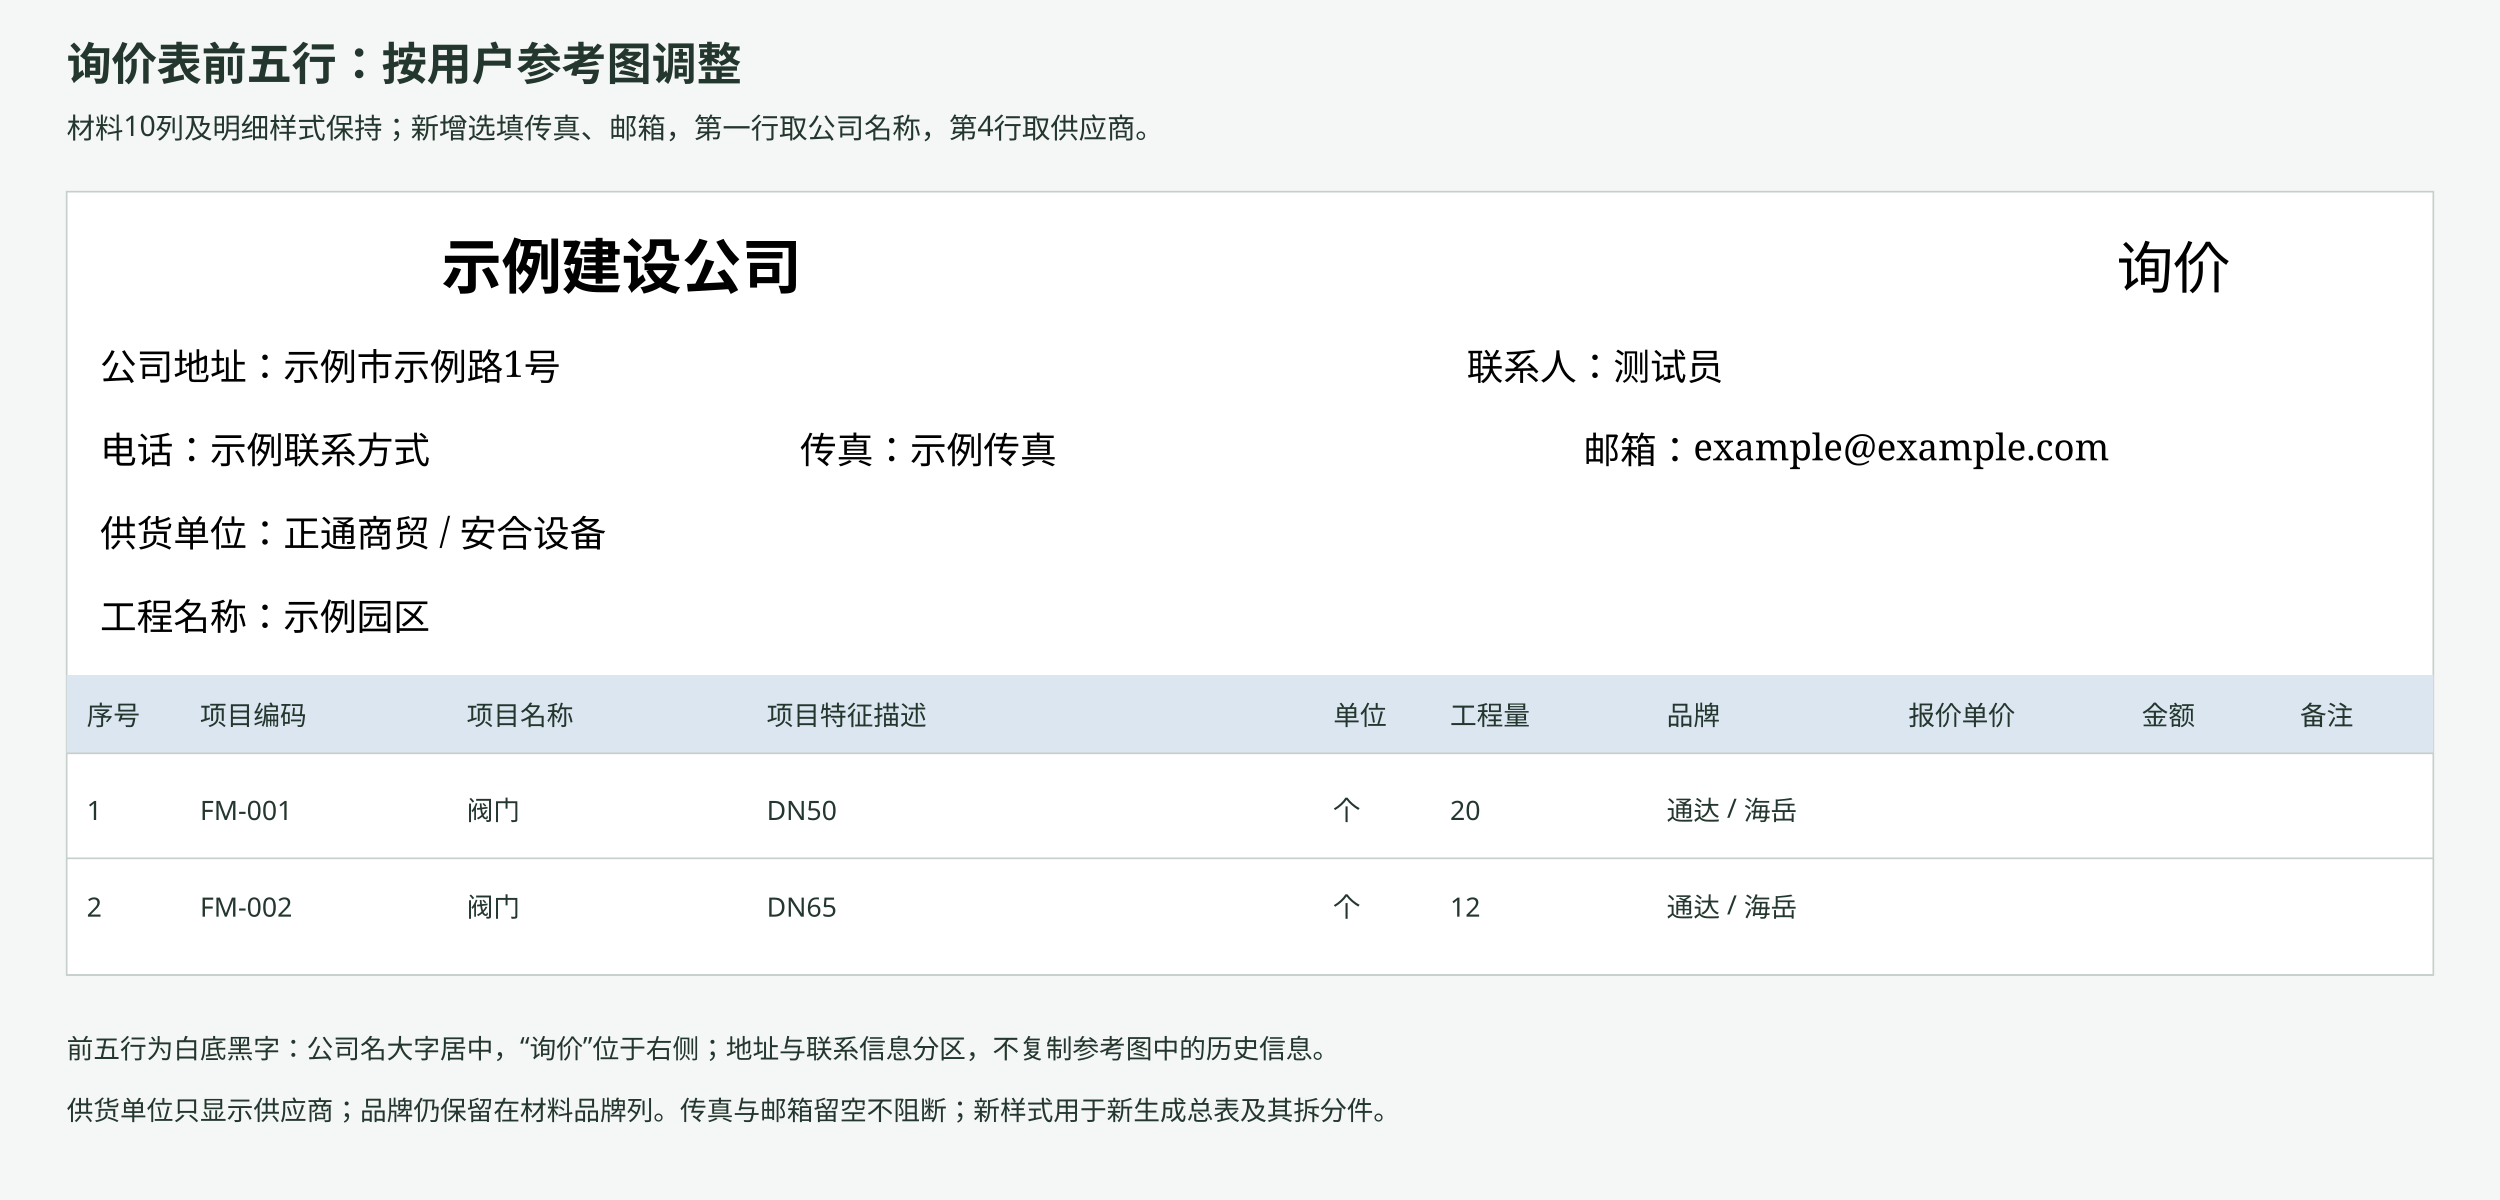
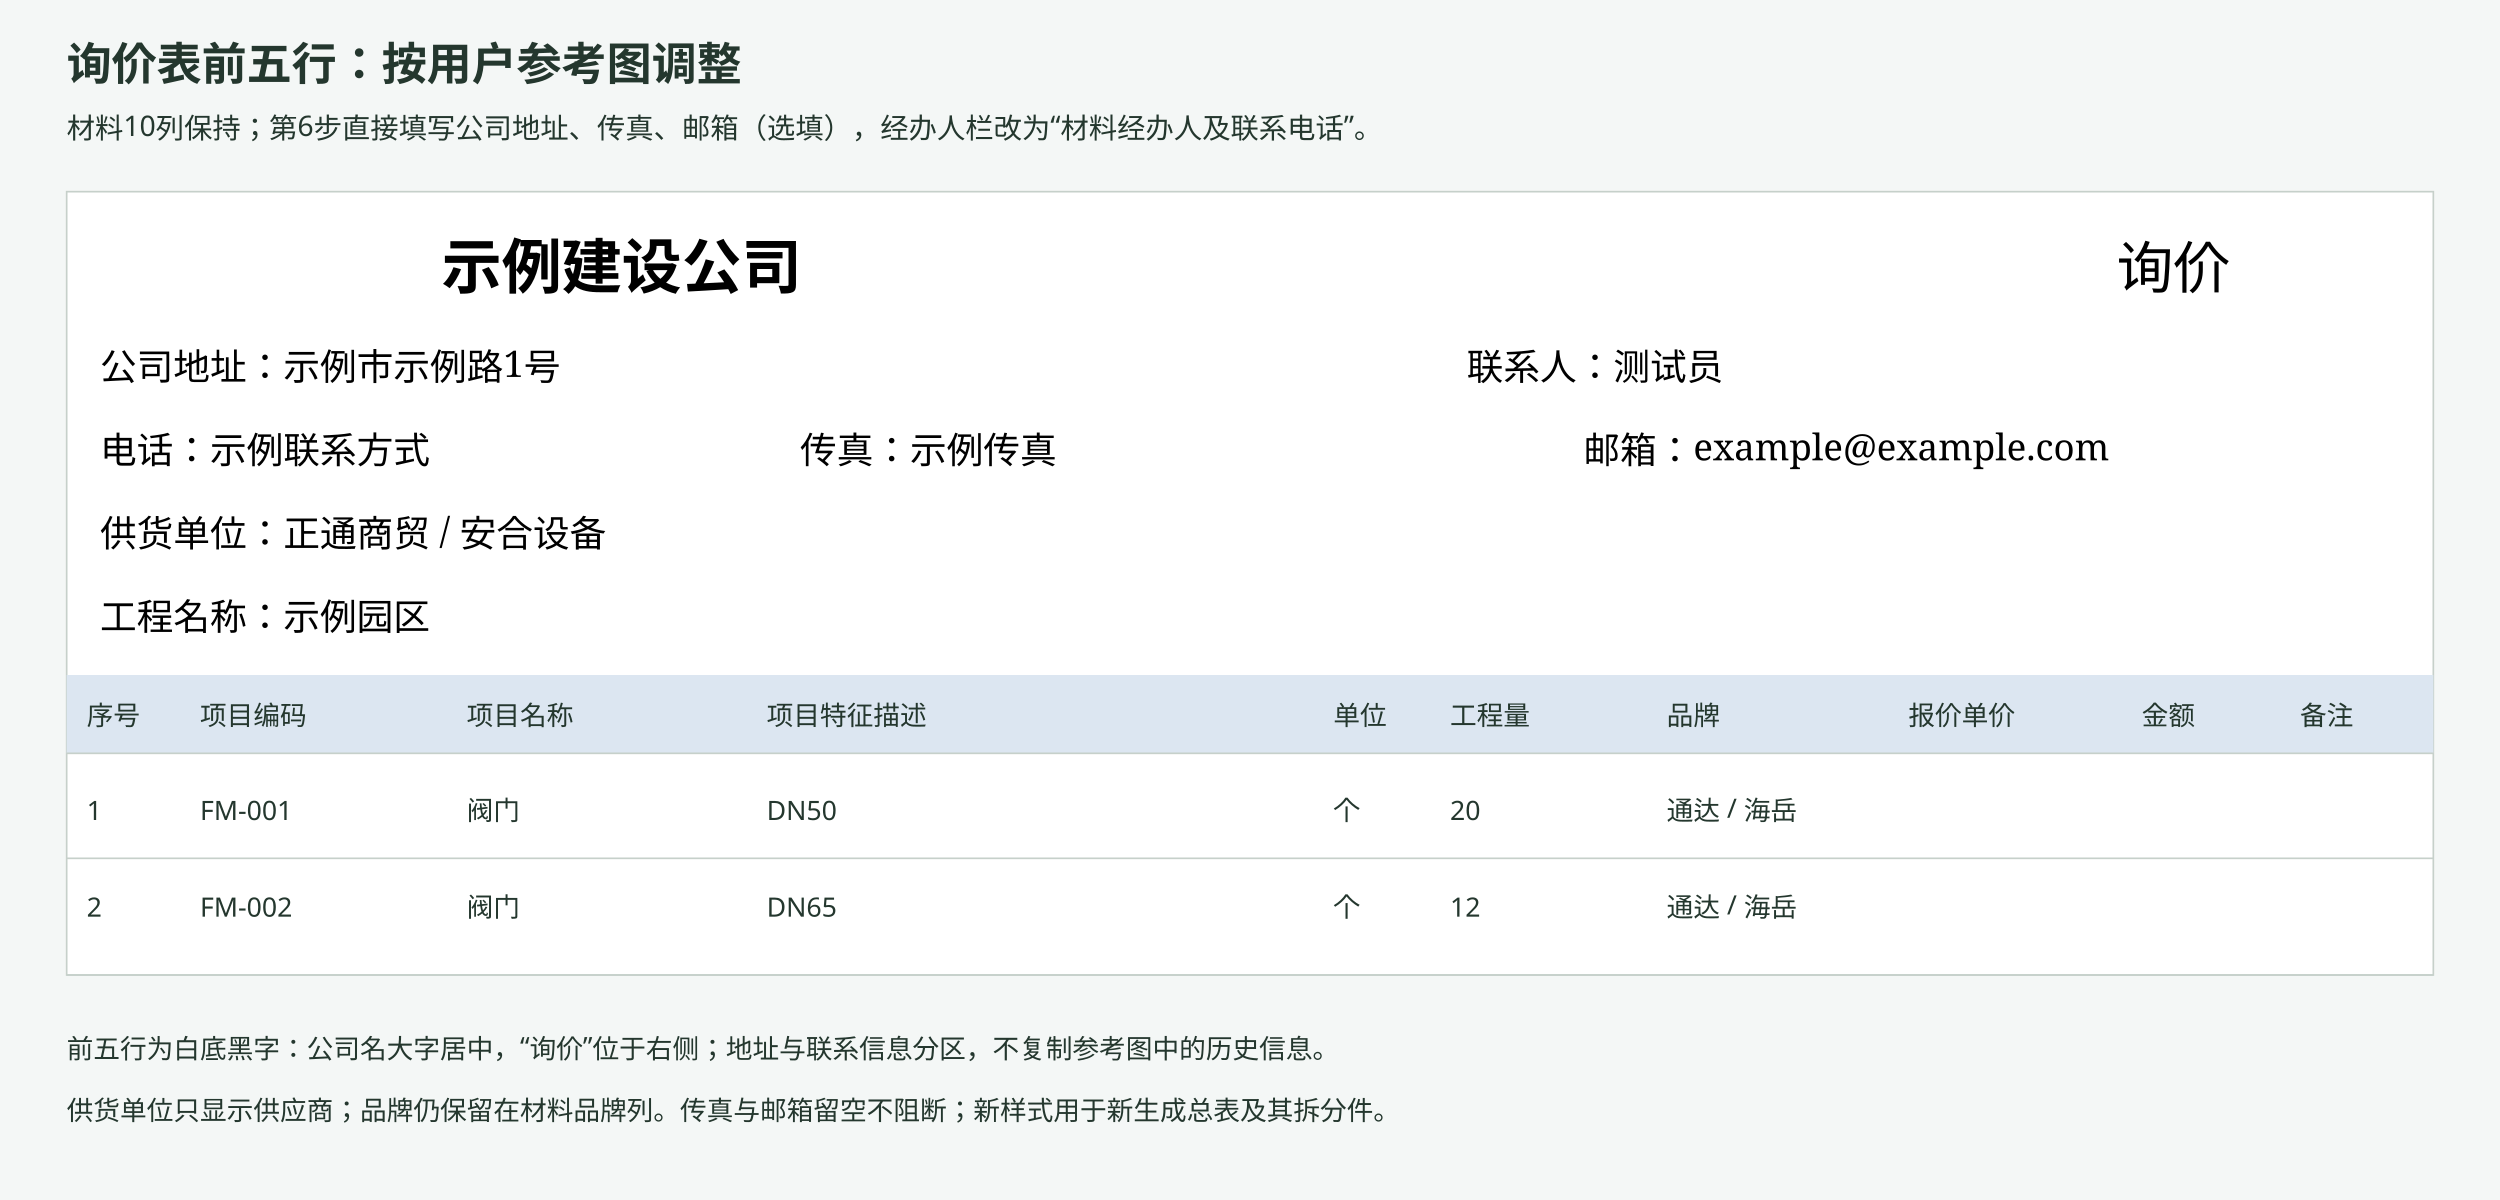
<svg xmlns="http://www.w3.org/2000/svg" width="1500" height="720" viewBox="0 0 1500 720">
  <rect width="1500" height="720" fill="#f4f7f6" />
  <g font-family="Microsoft YaHei, sans-serif" fill="#24372e">
    <text x="40" y="48" font-size="27" font-weight="700">询价表前五行：按用户参考图调整</text>
-     <text x="40" y="83" font-size="17">材料10列及明细样式保持；新增选填传真、邮箱，第一行取公司名称，第4行取供应商。</text>
+     <text x="40" y="83" font-size="17">材料10列保持；第6步直接填写公司地址、传真、邮箱（选填），经办人栏改为“材料经办人及联系电话”。</text>
  </g>
  <rect x="40" y="115" width="1420" height="470" fill="#fff" stroke="#c6d0ca" />
  <g font-family="SimSun, serif" fill="#000">
    <text x="265" y="173" font-size="36" font-weight="700">示例建设公司</text>
    <text x="1270" y="173" font-size="34">询价</text>
    <text x="60" y="228" font-size="22">公司地址：示例市示例路1号</text>
    <text x="880" y="228" font-size="22">联系人：测试员</text>
    <text x="60" y="278" font-size="22">电话：示例联系方式</text>
    <text x="480" y="278" font-size="22">传真：示例传真</text>
    <text x="950" y="278" font-size="22">邮箱：example@example.com</text>
    <text x="60" y="328" font-size="22">供货单位：正通商贸 / 安合设备</text>
    <text x="60" y="378" font-size="22">工程名称：示例园区</text>
  </g>
  <g font-family="Microsoft YaHei, sans-serif" font-size="16" fill="#24372e">
    <rect x="40" y="405" width="1420" height="47" fill="#dce6f1" />
    <text x="52" y="435">序号</text>
    <text x="120" y="435">项目编码</text>
    <text x="280" y="435">项目名称</text>
    <text x="460" y="435">项目特征描述</text>
    <text x="800" y="435">单位</text>
    <text x="870" y="435">工程量</text>
    <text x="1000" y="435">品牌</text>
    <text x="1145" y="435">报价单价</text>
    <text x="1285" y="435">金额</text>
    <text x="1380" y="435">备注</text>
    <text x="52" y="492">1</text>
    <text x="120" y="492">FM-001</text>
    <text x="280" y="492">阀门</text>
    <text x="460" y="492">DN50</text>
    <text x="800" y="492">个</text>
    <text x="870" y="492">20</text>
    <text x="1000" y="492">通达 / 海岳</text>
    <text x="52" y="550">2</text>
    <text x="120" y="550">FM-002</text>
    <text x="280" y="550">阀门</text>
    <text x="460" y="550">DN65</text>
    <text x="800" y="550">个</text>
    <text x="870" y="550">12</text>
    <text x="1000" y="550">通达 / 海岳</text>
    <text x="40" y="635">前五行为白底黑字：公司名大字居中，“询价”位于右侧；地址与联系信息分区，不复制参考图中的历史信息。</text>
    <text x="40" y="672">供货单位只显示供应商；品牌仍保留在材料品牌列。传真与邮箱留空不阻断；新样式用于新生成总表及其拆分件。</text>
  </g>
  <path d="M40 452H1460M40 515H1460M40 585H1460" stroke="#c6d0ca" fill="none" />
</svg>
